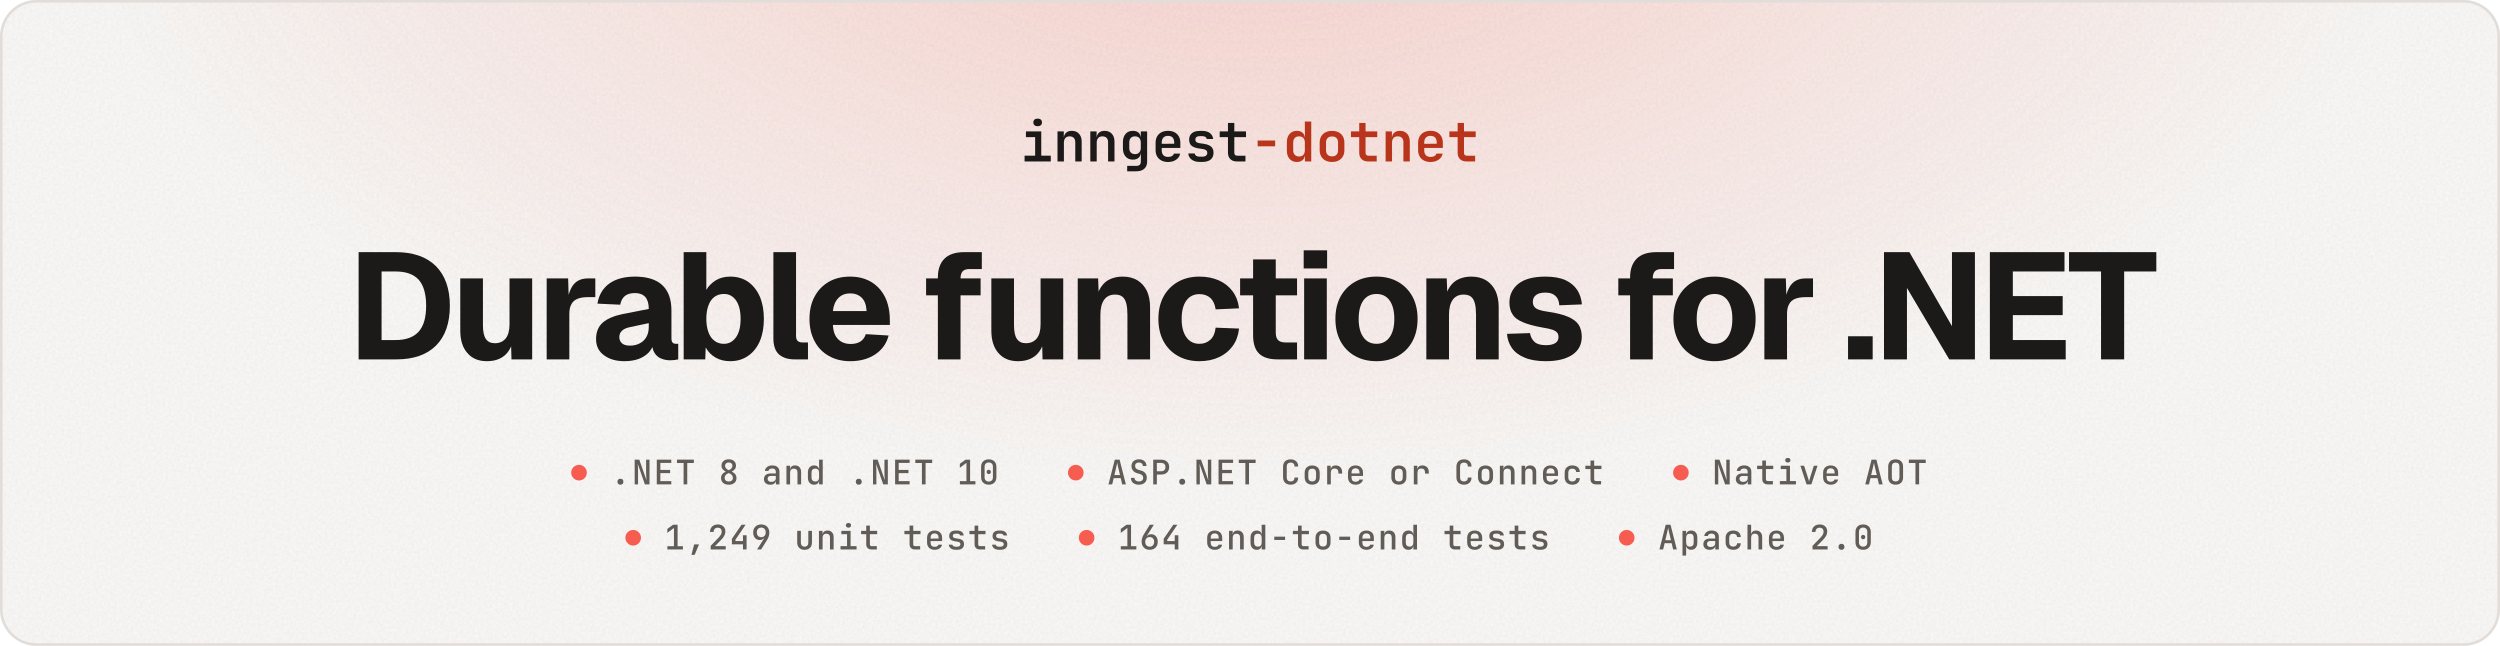
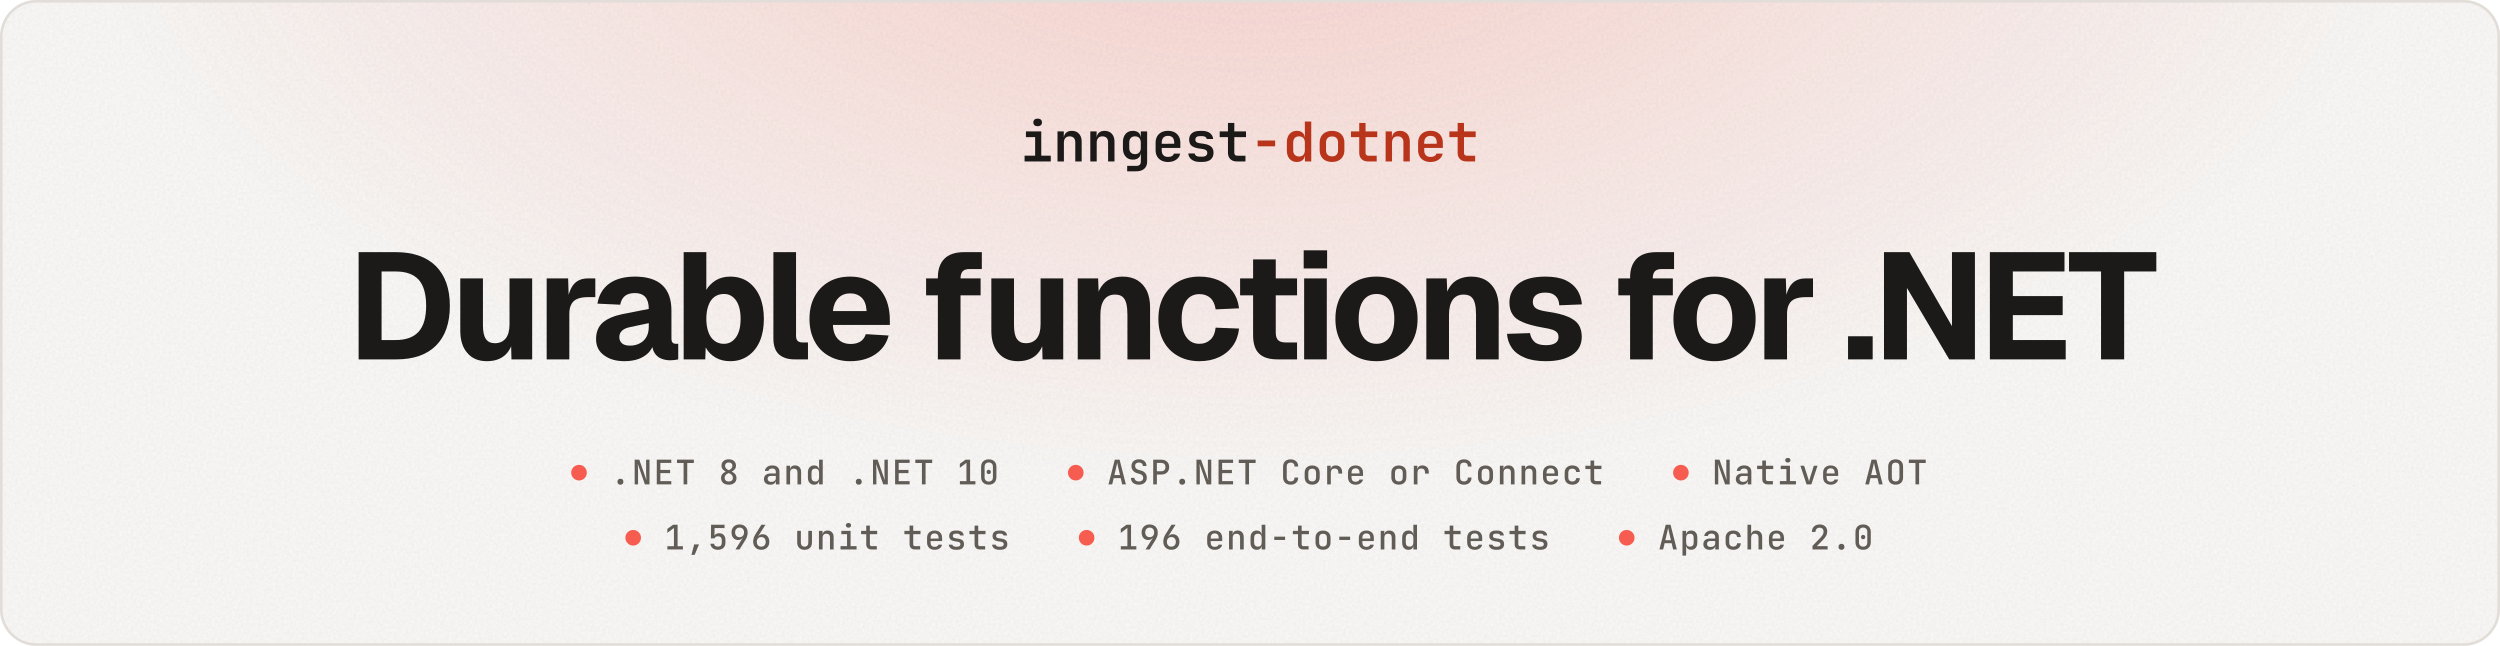
<svg xmlns="http://www.w3.org/2000/svg" width="960" height="248" viewBox="0 0 960 248" role="img">
  <defs>
    <radialGradient id="glow" gradientUnits="userSpaceOnUse" cx="480" cy="-60" r="340" gradientTransform="translate(480 -60) scale(1.85 1) translate(-480 60)">
      <stop offset="0" stop-color="#f65c4f" stop-opacity="0.26" />
      <stop offset="0.72" stop-color="#f65c4f" stop-opacity="0" />
    </radialGradient>
    <filter id="grain" x="0" y="0" width="100%" height="100%">
      <feTurbulence type="fractalNoise" baseFrequency="0.9" numOctaves="3" stitchTiles="stitch" />
      <feColorMatrix values="0 0 0 0 0 0 0 0 0 0 0 0 0 0 0 0 0 0 1 0" />
    </filter>
    <clipPath id="band">
      <rect width="960" height="248" rx="14" />
    </clipPath>
    <path id="wordmark0" d="M78 0L78 106L271 106L271 445L103 445L103 550L383 550L383 106L557 106L557 0ZM317 644Q280 644 259 663Q238 681 238 713Q238 746 259 765Q280 784 317 784Q354 784 375 765Q396 746 396 713Q396 681 375 663Q354 644 317 644Z" />
    <path id="wordmark1" d="M80 0L80 550L195 550L195 445L225 445L195 418Q195 485 235 523Q274 560 342 560Q424 560 473 507Q522 454 522 363L522 0L405 0L405 351Q405 403 378 431Q350 459 302 459Q253 459 225 430Q197 400 197 346L197 0Z" />
    <path id="wordmark2" d="M154 -180L154 -81L320 -81Q362 -81 383 -61Q404 -41 404 -3L404 46L406 148L380 148L405 172Q405 107 366 70Q326 33 259 33Q174 33 125 90Q76 146 76 242L76 351Q76 447 125 504Q174 560 259 560Q326 560 366 523Q405 486 405 421L380 445L405 445L403 550L519 550L519 -5Q519 -86 467 -133Q414 -180 322 -180ZM298 134Q347 134 375 164Q403 194 403 247L403 346Q403 399 375 429Q347 459 298 459Q247 459 220 430Q192 400 192 346L192 247Q192 193 220 164Q247 134 298 134Z" />
    <path id="wordmark3" d="M300 -10Q232 -10 181 17Q130 43 102 92Q74 140 74 204L74 346Q74 410 102 459Q130 507 181 534Q232 560 300 560Q369 560 420 534Q470 507 498 459Q526 410 526 346L526 247L186 247L186 204Q186 145 216 114Q245 83 301 83Q346 83 374 99Q401 115 408 144L523 144Q510 74 449 32Q388 -10 300 -10ZM414 315L414 346Q414 405 386 437Q357 468 300 468Q245 468 216 436Q186 404 186 346L186 323L422 324Z" />
    <path id="wordmark4" d="M280 -9Q219 -9 174 11Q128 30 102 65Q75 99 72 146L189 146Q192 119 217 103Q241 87 280 87L323 87Q371 87 395 106Q419 125 419 157Q419 187 398 205Q376 222 333 228L263 238Q172 252 130 289Q87 325 87 398Q87 475 138 517Q188 559 287 559L325 559Q414 559 467 519Q520 479 526 411L409 411Q406 434 384 449Q362 463 325 463L287 463Q242 463 222 447Q201 430 201 398Q201 369 219 355Q237 340 276 334L348 324Q443 310 488 272Q533 233 533 159Q533 79 481 35Q428 -9 323 -9Z" />
    <path id="wordmark5" d="M360 0Q283 0 240 43Q197 85 197 160L197 445L46 445L46 550L197 550L197 705L313 705L313 550L527 550L527 445L313 445L313 160Q313 105 367 105L517 105L517 0Z" />
    <path id="wordmark6" d="M140 277L140 383L460 383L460 277Z" />
    <path id="wordmark7" d="M257 -10Q174 -10 124 47Q74 103 74 199L74 351Q74 447 124 504Q174 560 257 560Q325 560 365 522Q405 484 405 418L380 445L406 445L403 574L403 730L520 730L520 0L405 0L405 105L380 105L405 132Q405 66 365 28Q325 -10 257 -10ZM298 91Q347 91 375 121Q403 151 403 204L403 346Q403 399 375 429Q347 459 298 459Q247 459 219 430Q190 400 190 346L190 204Q190 150 219 121Q247 91 298 91Z" />
    <path id="wordmark8" d="M300 -9Q231 -9 181 17Q130 43 102 92Q74 140 74 206L74 344Q74 410 102 459Q130 507 181 533Q231 559 300 559Q370 559 420 533Q470 507 498 459Q526 410 526 345L526 206Q526 140 498 92Q470 43 420 17Q370 -9 300 -9ZM300 93Q352 93 381 122Q410 151 410 206L410 344Q410 400 381 429Q352 457 300 457Q249 457 220 429Q190 400 190 344L190 206Q190 151 220 122Q249 93 300 93Z" />
    <path id="display9" d="M74 0L74 710L319 710Q492 710 585 618Q678 525 678 354Q678 184 587 92Q495 0 325 0ZM226 128L319 128Q422 128 472 184Q521 239 521 355Q521 471 472 527Q422 582 319 582L226 582Z" />
    <path id="display10" d="M242 -12Q159 -12 113 42Q66 95 66 191L66 536L216 536L216 226Q216 164 235 136Q254 107 295 107Q341 107 367 139Q392 170 392 233L392 536L542 536L542 0L405 0L401 154L420 150Q408 70 363 29Q318 -12 242 -12Z" />
    <path id="display11" d="M66 0L66 536L208 536L213 380L202 383Q215 464 248 500Q281 536 339 536L388 536L388 412L339 412Q297 412 270 401Q243 390 230 366Q216 342 216 301L216 0Z" />
    <path id="display12" d="M225 -12Q142 -12 90 27Q37 65 37 134Q37 205 82 244Q126 282 213 300L386 334Q386 386 363 413Q339 439 295 439Q252 439 228 420Q204 400 197 362L46 369Q61 457 126 503Q190 548 295 548Q415 548 476 491Q536 434 536 324L536 141Q536 118 544 111Q551 103 566 103L581 103L581 0Q574 -2 559 -4Q543 -6 528 -6Q496 -6 469 5Q441 16 424 43Q407 69 407 118L420 108Q410 72 385 45Q359 18 319 3Q278 -12 225 -12ZM261 91Q298 91 326 106Q354 120 370 148Q386 176 386 214L386 240L264 214Q228 207 210 191Q191 174 191 148Q191 121 209 106Q227 91 261 91Z" />
    <path id="display13" d="M374 -12Q318 -12 277 12Q235 36 212 79L209 0L66 0L66 710L216 710L216 460Q237 497 278 523Q319 548 374 548Q442 548 492 514Q542 479 570 416Q597 353 597 268Q597 183 570 120Q542 57 492 23Q442 -12 374 -12ZM332 103Q382 103 413 147Q443 190 443 268Q443 346 413 390Q383 433 333 433Q296 433 270 414Q243 394 230 357Q216 320 216 268Q216 217 230 180Q243 143 270 123Q296 103 332 103Z" />
    <path id="display14" d="M206 0Q140 0 103 33Q66 66 66 140L66 710L216 710L216 156Q216 132 227 122Q238 112 259 112L295 112L295 0Z" />
    <path id="display15" d="M307 -12Q225 -12 165 23Q104 57 71 120Q37 183 37 268Q37 353 71 416Q104 478 164 513Q224 548 306 548Q386 548 445 513Q504 478 537 413Q569 348 569 258L569 228L192 228Q195 164 227 133Q258 102 310 102Q348 102 374 118Q399 134 410 167L561 158Q540 78 472 33Q404 -12 307 -12ZM192 320L415 320Q412 379 383 408Q353 437 306 437Q259 437 229 407Q198 376 192 320Z" />
    <path id="display16" d="M124 0L124 543Q124 622 167 666Q210 710 300 710L415 710L415 598L333 598Q302 598 288 583Q274 567 274 536L274 0ZM46 424L46 536L407 536L407 424Z" />
    <path id="display17" d="M66 0L66 536L201 536L207 379L188 384Q196 444 221 480Q245 516 282 532Q319 548 363 548Q421 548 462 523Q502 498 524 453Q545 407 545 345L545 0L395 0L395 295Q395 338 388 368Q381 398 363 414Q345 429 313 429Q266 429 241 395Q216 360 216 295L216 0Z" />
    <path id="display18" d="M309 -12Q227 -12 166 23Q105 57 71 120Q37 183 37 268Q37 353 71 416Q105 478 166 513Q227 548 309 548Q380 548 437 523Q493 498 528 451Q563 404 571 338L416 331Q409 381 381 407Q352 432 309 432Q253 432 222 389Q191 346 191 268Q191 190 222 147Q253 103 309 103Q352 103 381 130Q410 156 416 210L571 204Q564 138 530 90Q495 41 439 15Q382 -12 309 -12Z" />
    <path id="display19" d="M288 0Q205 0 166 39Q127 77 127 161L127 662L277 662L277 179Q277 140 294 126Q310 112 343 112L418 112L418 0ZM41 424L41 536L418 536L418 424Z" />
    <path id="display20" d="M66 0L66 536L216 536L216 0ZM63 602L63 722L218 722L218 602Z" />
    <path id="display21" d="M309 -12Q227 -12 166 23Q105 57 71 120Q37 183 37 268Q37 353 71 416Q105 478 166 513Q227 548 309 548Q391 548 452 513Q513 478 547 416Q581 353 581 268Q581 183 547 120Q513 57 452 23Q391 -12 309 -12ZM309 103Q365 103 396 147Q427 190 427 268Q427 346 396 390Q365 433 309 433Q253 433 222 390Q191 346 191 268Q191 190 222 147Q253 103 309 103Z" />
    <path id="display22" d="M295 -12Q208 -12 153 12Q97 35 69 76Q41 116 37 169L189 174Q196 136 220 115Q244 94 295 94Q335 94 357 108Q378 121 378 148Q378 165 370 176Q362 187 339 196Q316 204 271 211Q187 226 140 247Q92 267 73 299Q53 330 53 376Q53 453 113 501Q173 548 292 548Q373 548 425 524Q476 500 503 458Q529 416 533 364L383 358Q382 383 372 402Q361 421 341 432Q321 442 290 442Q250 442 229 426Q208 409 208 382Q208 362 217 350Q225 337 247 329Q268 321 304 316Q389 304 439 283Q489 262 511 230Q532 197 532 150Q532 72 469 30Q405 -12 295 -12Z" />
    <path id="display23" d="M37 0L37 153L200 153L200 0Z" />
    <path id="display24" d="M74 0L74 710L242 710L524 220L524 710L676 710L676 0L506 0L226 473L226 0Z" />
    <path id="display25" d="M74 0L74 710L568 710L568 582L226 582L226 419L556 419L556 293L226 293L226 128L576 128L576 0Z" />
    <path id="display26" d="M223 0L223 582L11 582L11 710L589 710L589 582L376 582L376 0Z" />
    <path id="mono27" d="M300 -10Q260 -10 236 14Q212 37 212 77Q212 118 236 143Q260 167 300 167Q341 167 365 143Q388 118 388 77Q388 37 365 14Q341 -10 300 -10Z" />
    <path id="mono28" d="M81 0L81 730L217 730L430 123Q428 152 425 192Q422 232 421 275Q419 318 419 353L419 730L519 730L519 0L383 0L171 607Q173 581 176 542Q178 503 180 461Q181 419 181 383L181 0Z" />
    <path id="mono29" d="M94 0L94 730L523 730L523 634L200 634L200 427L488 427L488 332L200 332L200 96L523 96L523 0Z" />
    <path id="mono30" d="M246 0L246 631L51 631L51 731L549 731L549 631L354 631L354 0Z" />
    <path id="mono31" d="M300 -10Q230 -10 179 14Q128 38 100 83Q72 127 72 186Q72 252 108 299Q144 346 219 381L324 430Q364 449 386 481Q408 512 408 550Q408 595 379 621Q350 647 300 647Q250 647 221 621Q191 594 191 549Q191 512 213 481Q235 449 273 431L378 383Q457 346 493 299Q528 251 528 186Q528 96 467 43Q405 -10 300 -10ZM300 84Q356 84 389 114Q422 143 422 191Q422 230 400 264Q378 297 339 316L231 367Q157 402 121 447Q85 492 85 555Q85 610 112 652Q138 694 186 718Q234 741 300 741Q366 741 414 718Q462 694 488 652Q514 610 514 555Q514 491 479 447Q443 403 368 366L259 315Q221 297 200 264Q178 231 178 193Q178 144 211 114Q244 84 300 84Z" />
    <path id="mono32" d="M245 -10Q159 -10 110 35Q60 79 60 156Q60 234 113 279Q165 323 257 323L410 323L410 374Q410 419 382 444Q354 469 303 469Q258 469 228 450Q198 430 193 398L87 398Q96 472 156 516Q215 560 306 560Q404 560 461 511Q518 461 518 376L518 0L413 0L413 101L395 101L413 121Q413 61 367 26Q321 -10 245 -10ZM277 73Q335 73 373 103Q410 132 410 178L410 250L259 250Q217 250 193 227Q168 204 168 164Q168 122 197 98Q226 73 277 73Z" />
    <path id="mono33" d="M84 0L84 550L191 550L191 445L217 445L191 420Q191 486 230 523Q269 560 338 560Q420 560 469 508Q518 455 518 366L518 0L410 0L410 354Q410 408 381 437Q352 466 302 466Q251 466 222 436Q192 405 192 347L192 0Z" />
    <path id="mono34" d="M261 -10Q178 -10 128 46Q78 102 78 197L78 352Q78 448 128 504Q178 560 261 560Q329 560 369 523Q409 485 409 420L386 445L411 445L408 573L408 730L516 730L516 0L409 0L409 105L386 105L409 130Q409 65 369 28Q329 -10 261 -10ZM298 84Q349 84 379 116Q408 147 408 203L408 347Q408 403 379 435Q349 466 298 466Q245 466 215 436Q185 405 185 347L185 203Q185 145 215 115Q245 84 298 84Z" />
    <path id="mono35" d="M87 0L87 96L281 96L281 636L86 491L86 608L253 730L389 730L389 96L546 96L546 0Z" />
    <path id="mono36" d="M300 -10Q231 -10 181 17Q130 44 102 93Q74 141 74 206L74 524Q74 590 102 638Q129 686 180 713Q231 740 300 740Q370 740 421 713Q471 686 499 638Q526 590 526 524L526 206Q526 141 498 93Q470 44 420 17Q369 -10 300 -10ZM300 83Q356 83 390 117Q423 151 423 206L423 524Q423 579 390 613Q356 647 300 647Q244 647 211 613Q177 579 177 524L177 206Q177 151 211 117Q244 83 300 83ZM300 303Q272 303 255 321Q237 339 237 368Q237 396 255 414Q272 431 300 431Q328 431 346 414Q363 396 363 368Q363 339 346 321Q328 303 300 303Z" />
    <path id="mono37" d="M43 0L229 730L371 730L557 0L448 0L404 185L197 185L153 0ZM217 274L383 274L333 485Q320 541 312 583Q303 624 300 639Q297 624 289 583Q281 541 267 486Z" />
    <path id="mono38" d="M303 -10Q229 -10 176 15Q123 39 94 85Q65 130 65 193L172 193Q172 143 207 115Q242 86 304 86Q362 86 395 114Q428 142 428 191Q428 232 406 262Q383 292 341 303L249 330Q169 353 126 409Q82 464 82 541Q82 601 109 646Q136 691 186 716Q236 741 304 741Q404 741 465 687Q525 633 526 542L418 542Q418 590 388 618Q357 645 302 645Q249 645 219 620Q189 594 189 548Q189 507 212 477Q234 447 276 435L369 407Q449 385 492 329Q535 273 535 195Q535 134 506 88Q477 41 425 16Q373 -10 303 -10Z" />
    <path id="mono39" d="M84 0L84 730L323 730Q394 730 447 703Q499 676 528 627Q556 577 556 510Q556 444 527 394Q498 344 446 317Q394 290 323 290L192 290L192 0ZM192 387L323 387Q379 387 413 421Q446 454 446 510Q446 567 413 600Q379 633 323 633L192 633Z" />
    <path id="mono40" d="M304 -10Q236 -10 186 16Q135 41 108 90Q80 138 80 203L80 527Q80 593 108 641Q135 689 186 715Q236 740 304 740Q372 740 422 714Q472 688 500 641Q527 593 527 527L419 527Q419 584 389 614Q359 644 304 644Q249 644 219 614Q188 584 188 528L188 203Q188 147 219 117Q249 86 304 86Q359 86 389 117Q419 147 419 203L527 203Q527 138 500 90Q472 42 422 16Q372 -10 304 -10Z" />
    <path id="mono41" d="M300 -9Q232 -9 182 17Q132 43 105 91Q78 139 78 204L78 346Q78 412 105 460Q132 507 182 533Q232 559 300 559Q368 559 418 533Q468 507 495 460Q522 412 522 346L522 204Q522 139 495 91Q468 43 418 17Q368 -9 300 -9ZM300 86Q355 86 385 117Q415 147 415 204L415 346Q415 404 385 434Q355 464 300 464Q246 464 216 434Q185 404 185 346L185 204Q185 147 216 117Q246 86 300 86Z" />
    <path id="mono42" d="M102 0L102 550L206 550L206 445L232 445L199 380Q199 469 238 515Q277 560 354 560Q442 560 494 506Q545 451 545 356L545 319L434 319L434 347Q434 406 405 438Q375 469 322 469Q269 469 240 437Q210 405 210 347L210 0Z" />
    <path id="mono43" d="M300 -10Q233 -10 183 17Q132 43 105 91Q78 139 78 203L78 347Q78 412 105 460Q132 507 183 534Q233 560 300 560Q368 560 418 534Q468 507 495 460Q522 412 522 347L522 249L182 249L182 203Q182 142 213 110Q243 78 301 78Q348 78 377 95Q406 111 413 143L520 143Q508 73 448 32Q388 -10 300 -10ZM418 314L418 348Q418 408 388 441Q358 474 300 474Q243 474 213 441Q182 408 182 347L182 322L426 323Z" />
    <path id="mono44" d="M304 -10Q236 -10 185 16Q133 41 106 90Q78 138 78 203L78 347Q78 413 106 461Q133 509 185 535Q236 560 304 560Q403 560 463 508Q523 456 526 366L418 366Q415 413 385 439Q355 465 304 465Q249 465 217 435Q185 404 185 348L185 203Q185 147 217 116Q249 85 304 85Q355 85 385 111Q415 137 418 184L526 184Q523 94 463 42Q403 -10 304 -10Z" />
    <path id="mono45" d="M360 0Q285 0 243 41Q201 82 201 155L201 452L49 452L49 550L201 550L201 705L309 705L309 550L524 550L524 452L309 452L309 155Q309 98 364 98L514 98L514 0Z" />
    <path id="mono46" d="M81 0L81 98L274 98L274 452L106 452L106 550L379 550L379 98L556 98L556 0ZM316 645Q281 645 260 664Q239 682 239 713Q239 745 260 764Q281 782 316 782Q351 782 372 764Q393 745 393 713Q393 682 372 664Q351 645 316 645Z" />
    <path id="mono47" d="M229 0L47 550L157 550L270 198Q281 167 290 136Q298 104 302 86Q307 104 316 136Q324 167 333 198L444 550L553 550L371 0Z" />
    <path id="mono48" d="M300 -10Q232 -10 183 16Q133 41 107 90Q80 138 80 203L80 527Q80 593 107 641Q133 689 183 715Q232 740 300 740Q368 740 418 715Q467 689 494 641Q520 593 520 528L520 203Q520 138 494 90Q467 41 418 16Q368 -10 300 -10ZM300 86Q355 86 384 117Q412 147 412 203L412 527Q412 584 384 614Q355 644 300 644Q246 644 217 614Q188 584 188 527L188 203Q188 147 217 117Q246 86 300 86Z" />
    <path id="mono49" d="M158 -160L238 151L382 151L252 -160Z" />
-     <path id="mono50" d="M85 0L85 107L311 340Q363 394 388 438Q412 481 412 524Q412 580 382 612Q351 644 298 644Q240 644 207 611Q173 577 173 519L65 519Q67 587 96 637Q125 686 177 713Q229 740 299 740Q366 740 416 714Q466 688 493 641Q520 594 520 530Q520 465 487 403Q453 341 377 265L212 98L531 98L531 0Z" />
-     <path id="mono51" d="M400 0L400 152L73 152L73 314L357 730L477 730L177 288L177 249L400 249L400 420L507 420L507 0Z" />
-     <path id="mono52" d="M177 0L389 336L384 339Q364 310 331 295Q297 279 256 279Q197 279 153 307Q109 335 85 386Q61 437 61 505Q61 576 91 629Q121 681 175 711Q228 740 299 740Q371 740 425 710Q479 680 509 626Q539 572 539 500Q539 447 523 392Q506 337 475 287L297 0ZM300 363Q360 363 396 402Q432 441 432 505Q432 569 396 608Q360 647 300 647Q240 647 204 608Q168 569 168 505Q168 441 204 402Q240 363 300 363Z" />
+     <path id="mono50" d="M298 -10Q203 -10 144 39Q85 87 78 169L185 169Q190 129 219 107Q248 85 299 85Q356 85 386 116Q415 146 415 201L415 272Q415 328 386 359Q357 389 300 389Q264 389 238 373Q212 356 200 327L93 327L98 730L496 730L496 632L201 632L199 405L227 405L198 379Q198 426 235 453Q272 480 334 480Q423 480 473 426Q522 371 522 272L522 201Q522 104 463 47Q404 -10 298 -10Z" />
+     <path id="mono51" d="M177 0L389 336L384 339Q364 310 331 295Q297 279 256 279Q197 279 153 307Q109 335 85 386Q61 437 61 505Q61 576 91 629Q121 681 175 711Q228 740 299 740Q371 740 425 710Q479 680 509 626Q539 572 539 500Q539 447 523 392Q506 337 475 287L297 0ZM300 363Q360 363 396 402Q432 441 432 505Q432 569 396 608Q360 647 300 647Q240 647 204 608Q168 569 168 505Q168 441 204 402Q240 363 300 363Z" />
+     <path id="mono52" d="M301 -10Q229 -10 175 20Q121 50 91 105Q61 159 61 230Q61 284 78 339Q94 393 125 443L303 730L423 730L211 394L216 391Q236 420 270 436Q303 451 344 451Q403 451 447 423Q491 395 515 345Q539 294 539 225Q539 155 509 102Q479 49 426 20Q373 -10 301 -10ZM300 83Q360 83 396 122Q432 161 432 225Q432 289 396 328Q360 367 300 367Q240 367 204 328Q168 289 168 225Q168 161 204 122Q240 83 300 83Z" />
    <path id="mono53" d="M299 -10Q200 -10 141 48Q82 105 82 204L82 550L190 550L190 204Q190 147 219 116Q248 84 299 84Q351 84 381 116Q410 147 410 204L410 550L518 550L518 204Q518 105 459 48Q399 -10 299 -10Z" />
    <path id="mono54" d="M281 -9Q222 -9 178 10Q133 29 108 63Q82 96 78 142L186 142Q190 115 215 99Q240 82 281 82L324 82Q373 82 398 102Q423 122 423 155Q423 187 401 206Q378 224 334 230L263 241Q175 255 134 292Q92 328 92 400Q92 476 142 518Q191 559 288 559L326 559Q412 559 464 520Q515 480 522 414L414 414Q410 438 388 453Q365 468 326 468L288 468Q241 468 220 451Q198 433 198 399Q198 369 217 354Q236 339 276 333L349 321Q442 308 486 270Q529 231 529 158Q529 79 478 35Q426 -9 324 -9Z" />
-     <path id="mono55" d="M301 -10Q229 -10 175 20Q121 50 91 105Q61 159 61 230Q61 284 78 339Q94 393 125 443L303 730L423 730L211 394L216 391Q236 420 270 436Q303 451 344 451Q403 451 447 423Q491 395 515 345Q539 294 539 225Q539 155 509 102Q479 49 426 20Q373 -10 301 -10ZM300 83Q360 83 396 122Q432 161 432 225Q432 289 396 328Q360 367 300 367Q240 367 204 328Q168 289 168 225Q168 161 204 122Q240 83 300 83Z" />
-     <path id="mono56" d="M140 281L140 379L460 379L460 281Z" />
-     <path id="mono57" d="M84 -180L84 550L191 550L191 445L214 445L191 420Q191 485 232 523Q272 560 340 560Q423 560 473 505Q522 449 522 353L522 198Q522 134 500 88Q477 41 437 16Q396 -10 340 -10Q273 -10 232 28Q191 65 191 130L214 105L189 105L192 -23L192 -180ZM303 84Q356 84 386 115Q415 145 415 203L415 347Q415 405 386 436Q356 466 303 466Q252 466 222 435Q192 403 192 347L192 203Q192 147 222 116Q252 84 303 84Z" />
-     <path id="mono58" d="M84 0L84 730L192 730L192 550L191 445L217 445L191 420Q191 486 230 523Q269 560 338 560Q420 560 469 508Q518 455 518 366L518 0L410 0L410 354Q410 408 381 438Q352 468 302 468Q251 468 222 437Q192 405 192 347L192 0Z" />
+     <path id="mono55" d="M140 281L140 379L460 379L460 281Z" />
+     <path id="mono56" d="M84 -180L84 550L191 550L191 445L214 445L191 420Q191 485 232 523Q272 560 340 560Q423 560 473 505Q522 449 522 353L522 198Q522 134 500 88Q477 41 437 16Q396 -10 340 -10Q273 -10 232 28Q191 65 191 130L214 105L189 105L192 -23L192 -180ZM303 84Q356 84 386 115Q415 145 415 203L415 347Q415 405 386 436Q356 466 303 466Q252 466 222 435Q192 403 192 347L192 203Q192 147 222 116Q252 84 303 84Z" />
+     <path id="mono57" d="M84 0L84 730L192 730L192 550L191 445L217 445L191 420Q191 486 230 523Q269 560 338 560Q420 560 469 508Q518 455 518 366L518 0L410 0L410 354Q410 408 381 438Q352 468 302 468Q251 468 222 437Q192 405 192 347L192 0Z" />
+     <path id="mono58" d="M85 0L85 107L311 340Q363 394 388 438Q412 481 412 524Q412 580 382 612Q351 644 298 644Q240 644 207 611Q173 577 173 519L65 519Q67 587 96 637Q125 686 177 713Q229 740 299 740Q366 740 416 714Q466 688 493 641Q520 594 520 530Q520 465 487 403Q453 341 377 265L212 98L531 98L531 0Z" />
  </defs>
  <g clip-path="url(#band)">
    <rect width="960" height="248" fill="#faf9f7" />
    <rect width="960" height="248" fill="url(#glow)" />
    <rect width="960" height="248" filter="url(#grain)" opacity="0.05" />
  </g>
  <rect x="0.5" y="0.5" width="959" height="247" rx="13.5" fill="none" stroke="#e2ddd8" />
  <g fill="#1b1a19" transform="translate(391.8 62) scale(0.021 -0.021)">
    <use href="#wordmark0" x="0" />
    <use href="#wordmark1" x="600" />
    <use href="#wordmark1" x="1200" />
    <use href="#wordmark2" x="1800" />
    <use href="#wordmark3" x="2400" />
    <use href="#wordmark4" x="3000" />
    <use href="#wordmark5" x="3600" />
  </g>
  <g fill="#b8351c" transform="translate(480 62) scale(0.021 -0.021)">
    <use href="#wordmark6" x="0" />
    <use href="#wordmark7" x="600" />
    <use href="#wordmark8" x="1200" />
    <use href="#wordmark5" x="1800" />
    <use href="#wordmark1" x="2400" />
    <use href="#wordmark3" x="3000" />
    <use href="#wordmark5" x="3600" />
  </g>
  <g fill="#1b1a19" transform="translate(133.42 138) scale(0.058 -0.058)">
    <use href="#display9" x="0" />
    <use href="#display10" x="681" />
    <use href="#display11" x="1253" />
    <use href="#display12" x="1609" />
    <use href="#display13" x="2160" />
    <use href="#display14" x="2754" />
    <use href="#display15" x="3022" />
    <use href="#display16" x="3785" />
    <use href="#display10" x="4197" />
    <use href="#display17" x="4769" />
    <use href="#display18" x="5332" />
    <use href="#display19" x="5869" />
    <use href="#display20" x="6268" />
    <use href="#display21" x="6504" />
    <use href="#display17" x="7077" />
    <use href="#display22" x="7640" />
    <use href="#display16" x="8368" />
    <use href="#display21" x="8742" />
    <use href="#display11" x="9315" />
    <use href="#display23" x="9898" />
    <use href="#display24" x="10099" />
    <use href="#display25" x="10800" />
    <use href="#display26" x="11387" />
  </g>
  <circle cx="222.34" cy="181.5" r="3" fill="#f65c4f" />
  <g fill="#625c57" transform="translate(234.34 186) scale(0.013 -0.013)">
    <use href="#mono27" x="0" />
    <use href="#mono28" x="640" />
    <use href="#mono29" x="1280" />
    <use href="#mono30" x="1920" />
    <use href="#mono31" x="3200" />
    <use href="#mono32" x="4480" />
    <use href="#mono33" x="5120" />
    <use href="#mono34" x="5760" />
    <use href="#mono27" x="7040" />
    <use href="#mono28" x="7680" />
    <use href="#mono29" x="8320" />
    <use href="#mono30" x="8960" />
    <use href="#mono35" x="10240" />
    <use href="#mono36" x="10880" />
  </g>
  <circle cx="413.1" cy="181.5" r="3" fill="#f65c4f" />
  <g fill="#625c57" transform="translate(425.1 186) scale(0.013 -0.013)">
    <use href="#mono37" x="0" />
    <use href="#mono38" x="640" />
    <use href="#mono39" x="1280" />
    <use href="#mono27" x="1920" />
    <use href="#mono28" x="2560" />
    <use href="#mono29" x="3200" />
    <use href="#mono30" x="3840" />
    <use href="#mono40" x="5120" />
    <use href="#mono41" x="5760" />
    <use href="#mono42" x="6400" />
    <use href="#mono43" x="7040" />
    <use href="#mono41" x="8320" />
    <use href="#mono42" x="8960" />
    <use href="#mono40" x="10240" />
    <use href="#mono41" x="10880" />
    <use href="#mono33" x="11520" />
    <use href="#mono33" x="12160" />
    <use href="#mono43" x="12800" />
    <use href="#mono44" x="13440" />
    <use href="#mono45" x="14080" />
  </g>
  <circle cx="645.46" cy="181.5" r="3" fill="#f65c4f" />
  <g fill="#625c57" transform="translate(657.46 186) scale(0.013 -0.013)">
    <use href="#mono28" x="0" />
    <use href="#mono32" x="640" />
    <use href="#mono45" x="1280" />
    <use href="#mono46" x="1920" />
    <use href="#mono47" x="2560" />
    <use href="#mono43" x="3200" />
    <use href="#mono37" x="4480" />
    <use href="#mono48" x="5120" />
    <use href="#mono30" x="5760" />
  </g>
  <circle cx="243.14" cy="206.5" r="3" fill="#f65c4f" />
  <g fill="#625c57" transform="translate(255.14 211) scale(0.013 -0.013)">
    <use href="#mono35" x="0" />
    <use href="#mono49" x="640" />
    <use href="#mono50" x="1280" />
    <use href="#mono51" x="1920" />
    <use href="#mono52" x="2560" />
    <use href="#mono53" x="3840" />
    <use href="#mono33" x="4480" />
    <use href="#mono46" x="5120" />
    <use href="#mono45" x="5760" />
    <use href="#mono45" x="7040" />
    <use href="#mono43" x="7680" />
    <use href="#mono54" x="8320" />
    <use href="#mono45" x="8960" />
    <use href="#mono54" x="9600" />
  </g>
  <circle cx="417.26" cy="206.5" r="3" fill="#f65c4f" />
  <g fill="#625c57" transform="translate(429.26 211) scale(0.013 -0.013)">
    <use href="#mono35" x="0" />
-     <use href="#mono55" x="640" />
-     <use href="#mono51" x="1280" />
+     <use href="#mono51" x="640" />
+     <use href="#mono52" x="1280" />
    <use href="#mono43" x="2560" />
    <use href="#mono33" x="3200" />
    <use href="#mono34" x="3840" />
-     <use href="#mono56" x="4480" />
+     <use href="#mono55" x="4480" />
    <use href="#mono45" x="5120" />
    <use href="#mono41" x="5760" />
-     <use href="#mono56" x="6400" />
+     <use href="#mono55" x="6400" />
    <use href="#mono43" x="7040" />
    <use href="#mono33" x="7680" />
    <use href="#mono34" x="8320" />
    <use href="#mono45" x="9600" />
    <use href="#mono43" x="10240" />
    <use href="#mono54" x="10880" />
    <use href="#mono45" x="11520" />
    <use href="#mono54" x="12160" />
  </g>
  <circle cx="624.66" cy="206.5" r="3" fill="#f65c4f" />
  <g fill="#625c57" transform="translate(636.66 211) scale(0.013 -0.013)">
    <use href="#mono37" x="0" />
-     <use href="#mono57" x="640" />
+     <use href="#mono56" x="640" />
    <use href="#mono32" x="1280" />
    <use href="#mono44" x="1920" />
-     <use href="#mono58" x="2560" />
+     <use href="#mono57" x="2560" />
    <use href="#mono43" x="3200" />
-     <use href="#mono50" x="4480" />
+     <use href="#mono58" x="4480" />
    <use href="#mono27" x="5120" />
    <use href="#mono36" x="5760" />
  </g>
</svg>
